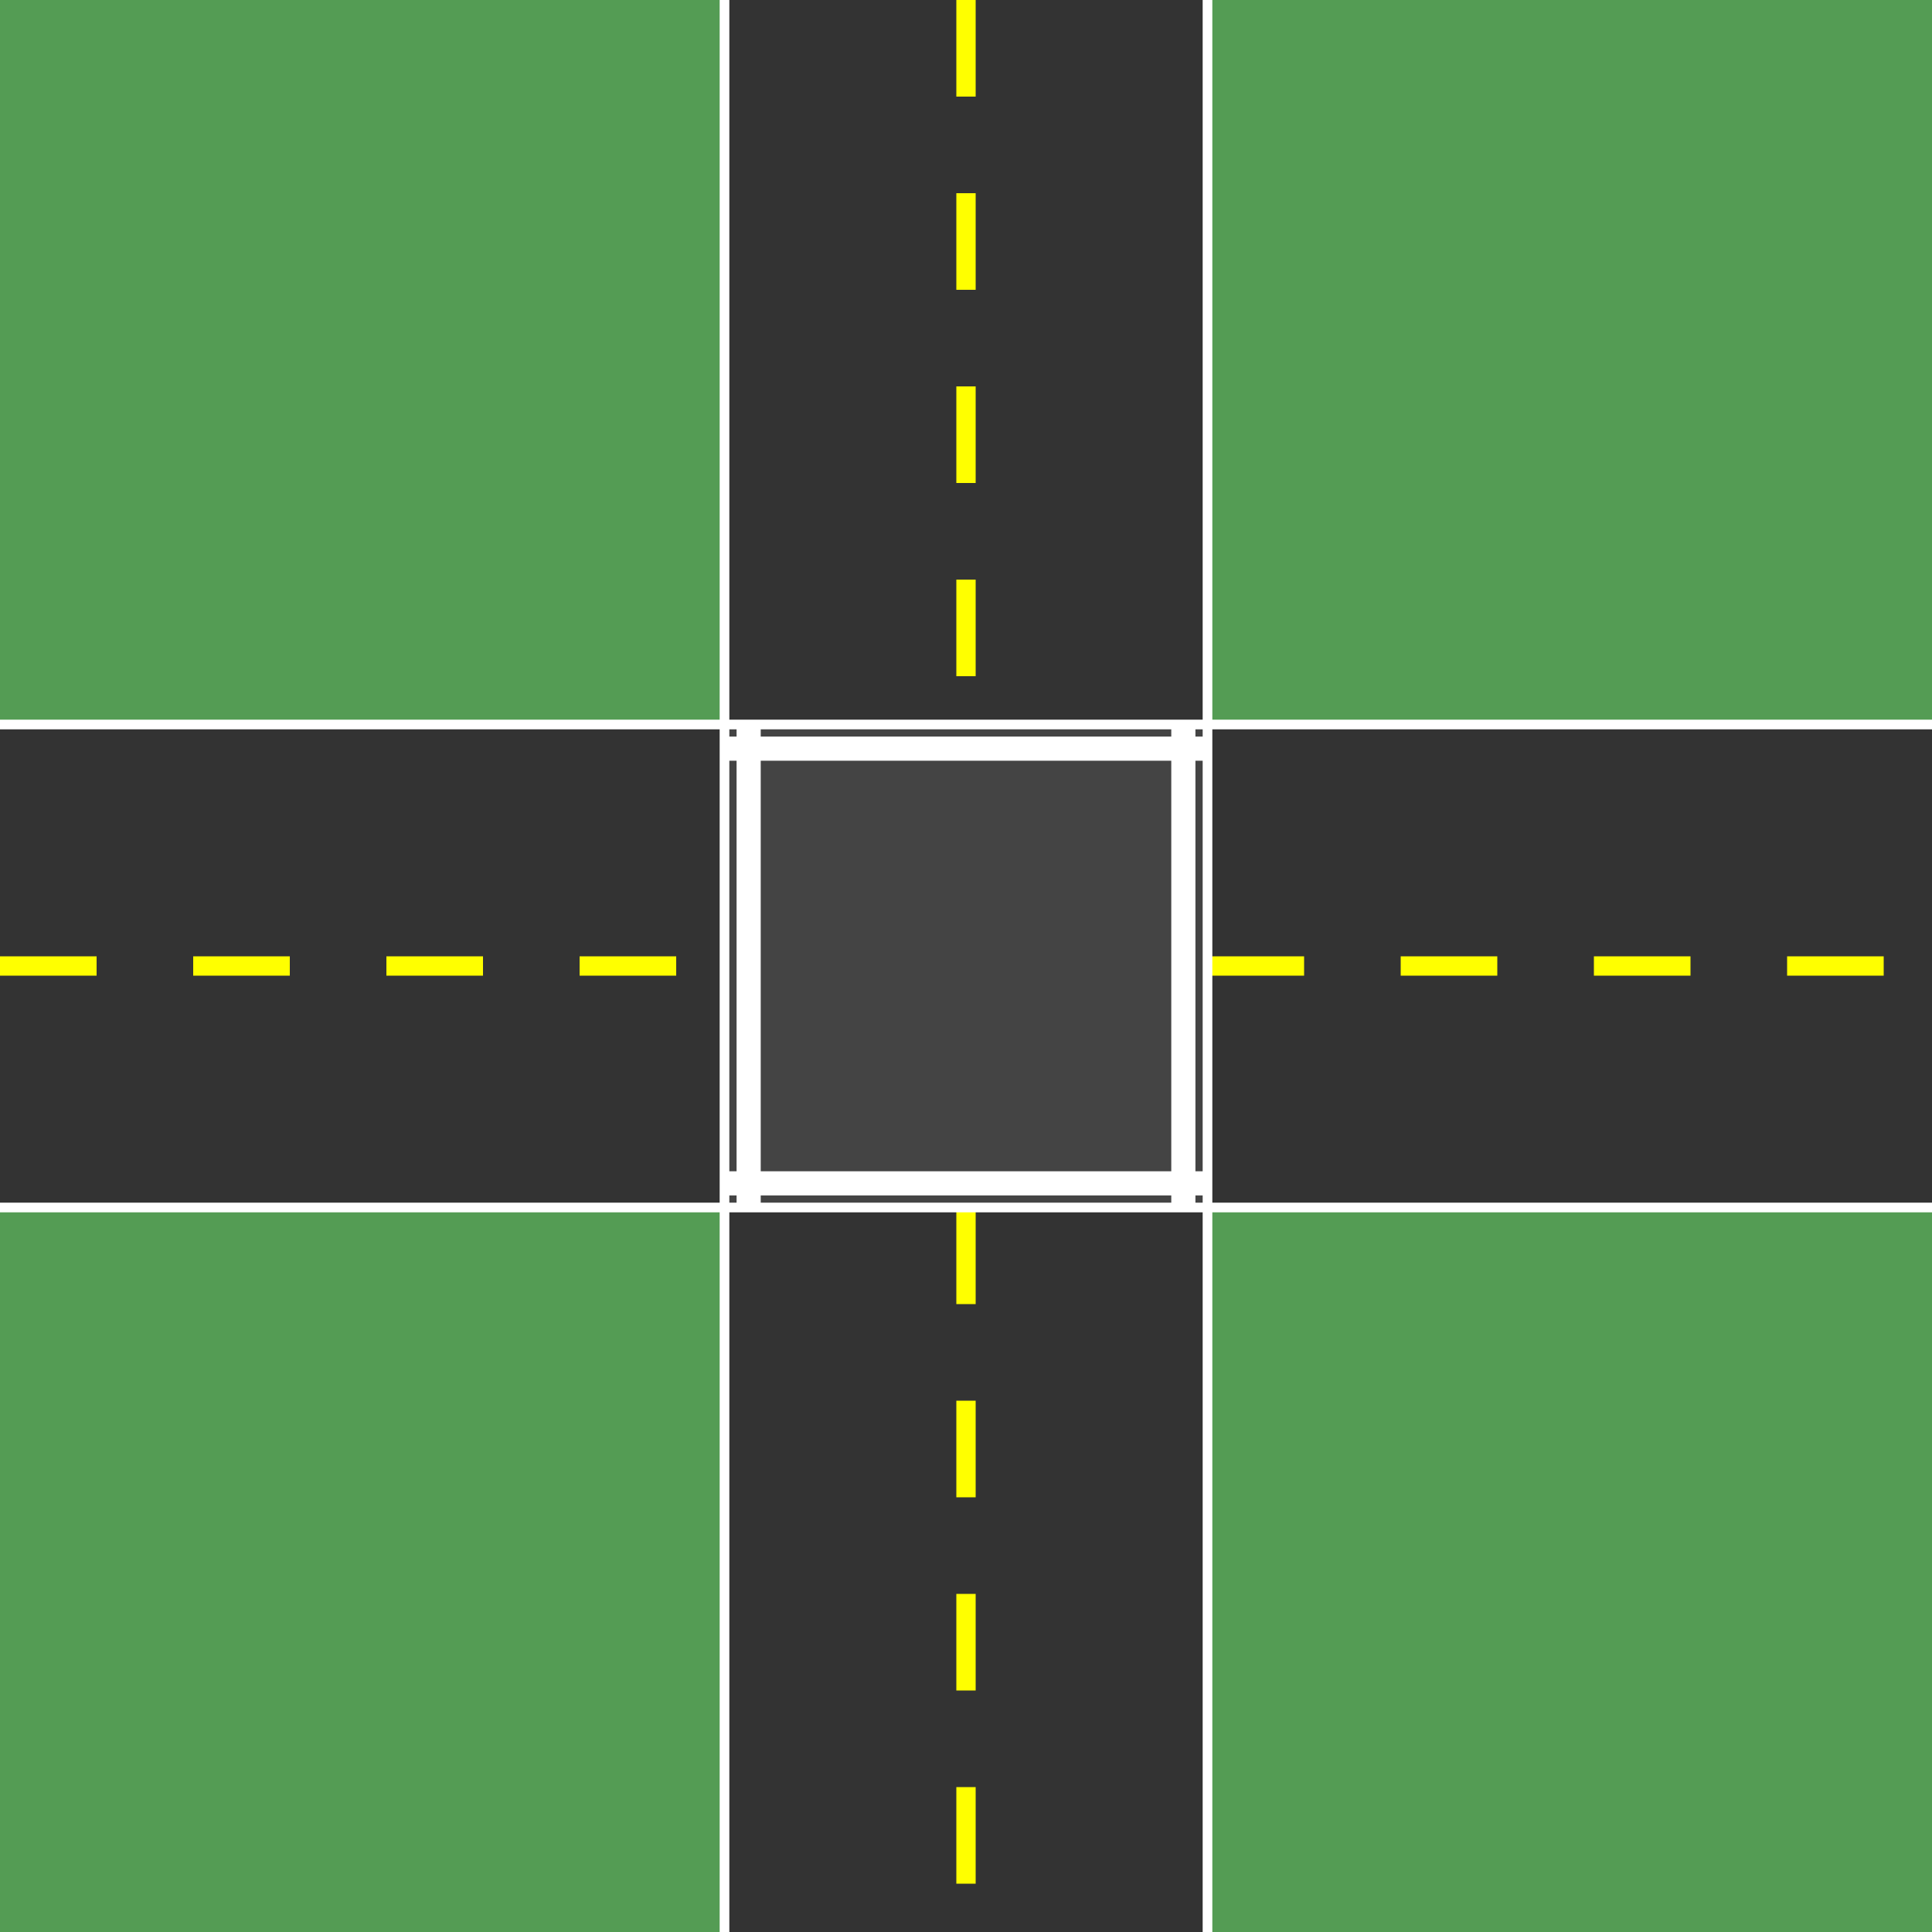
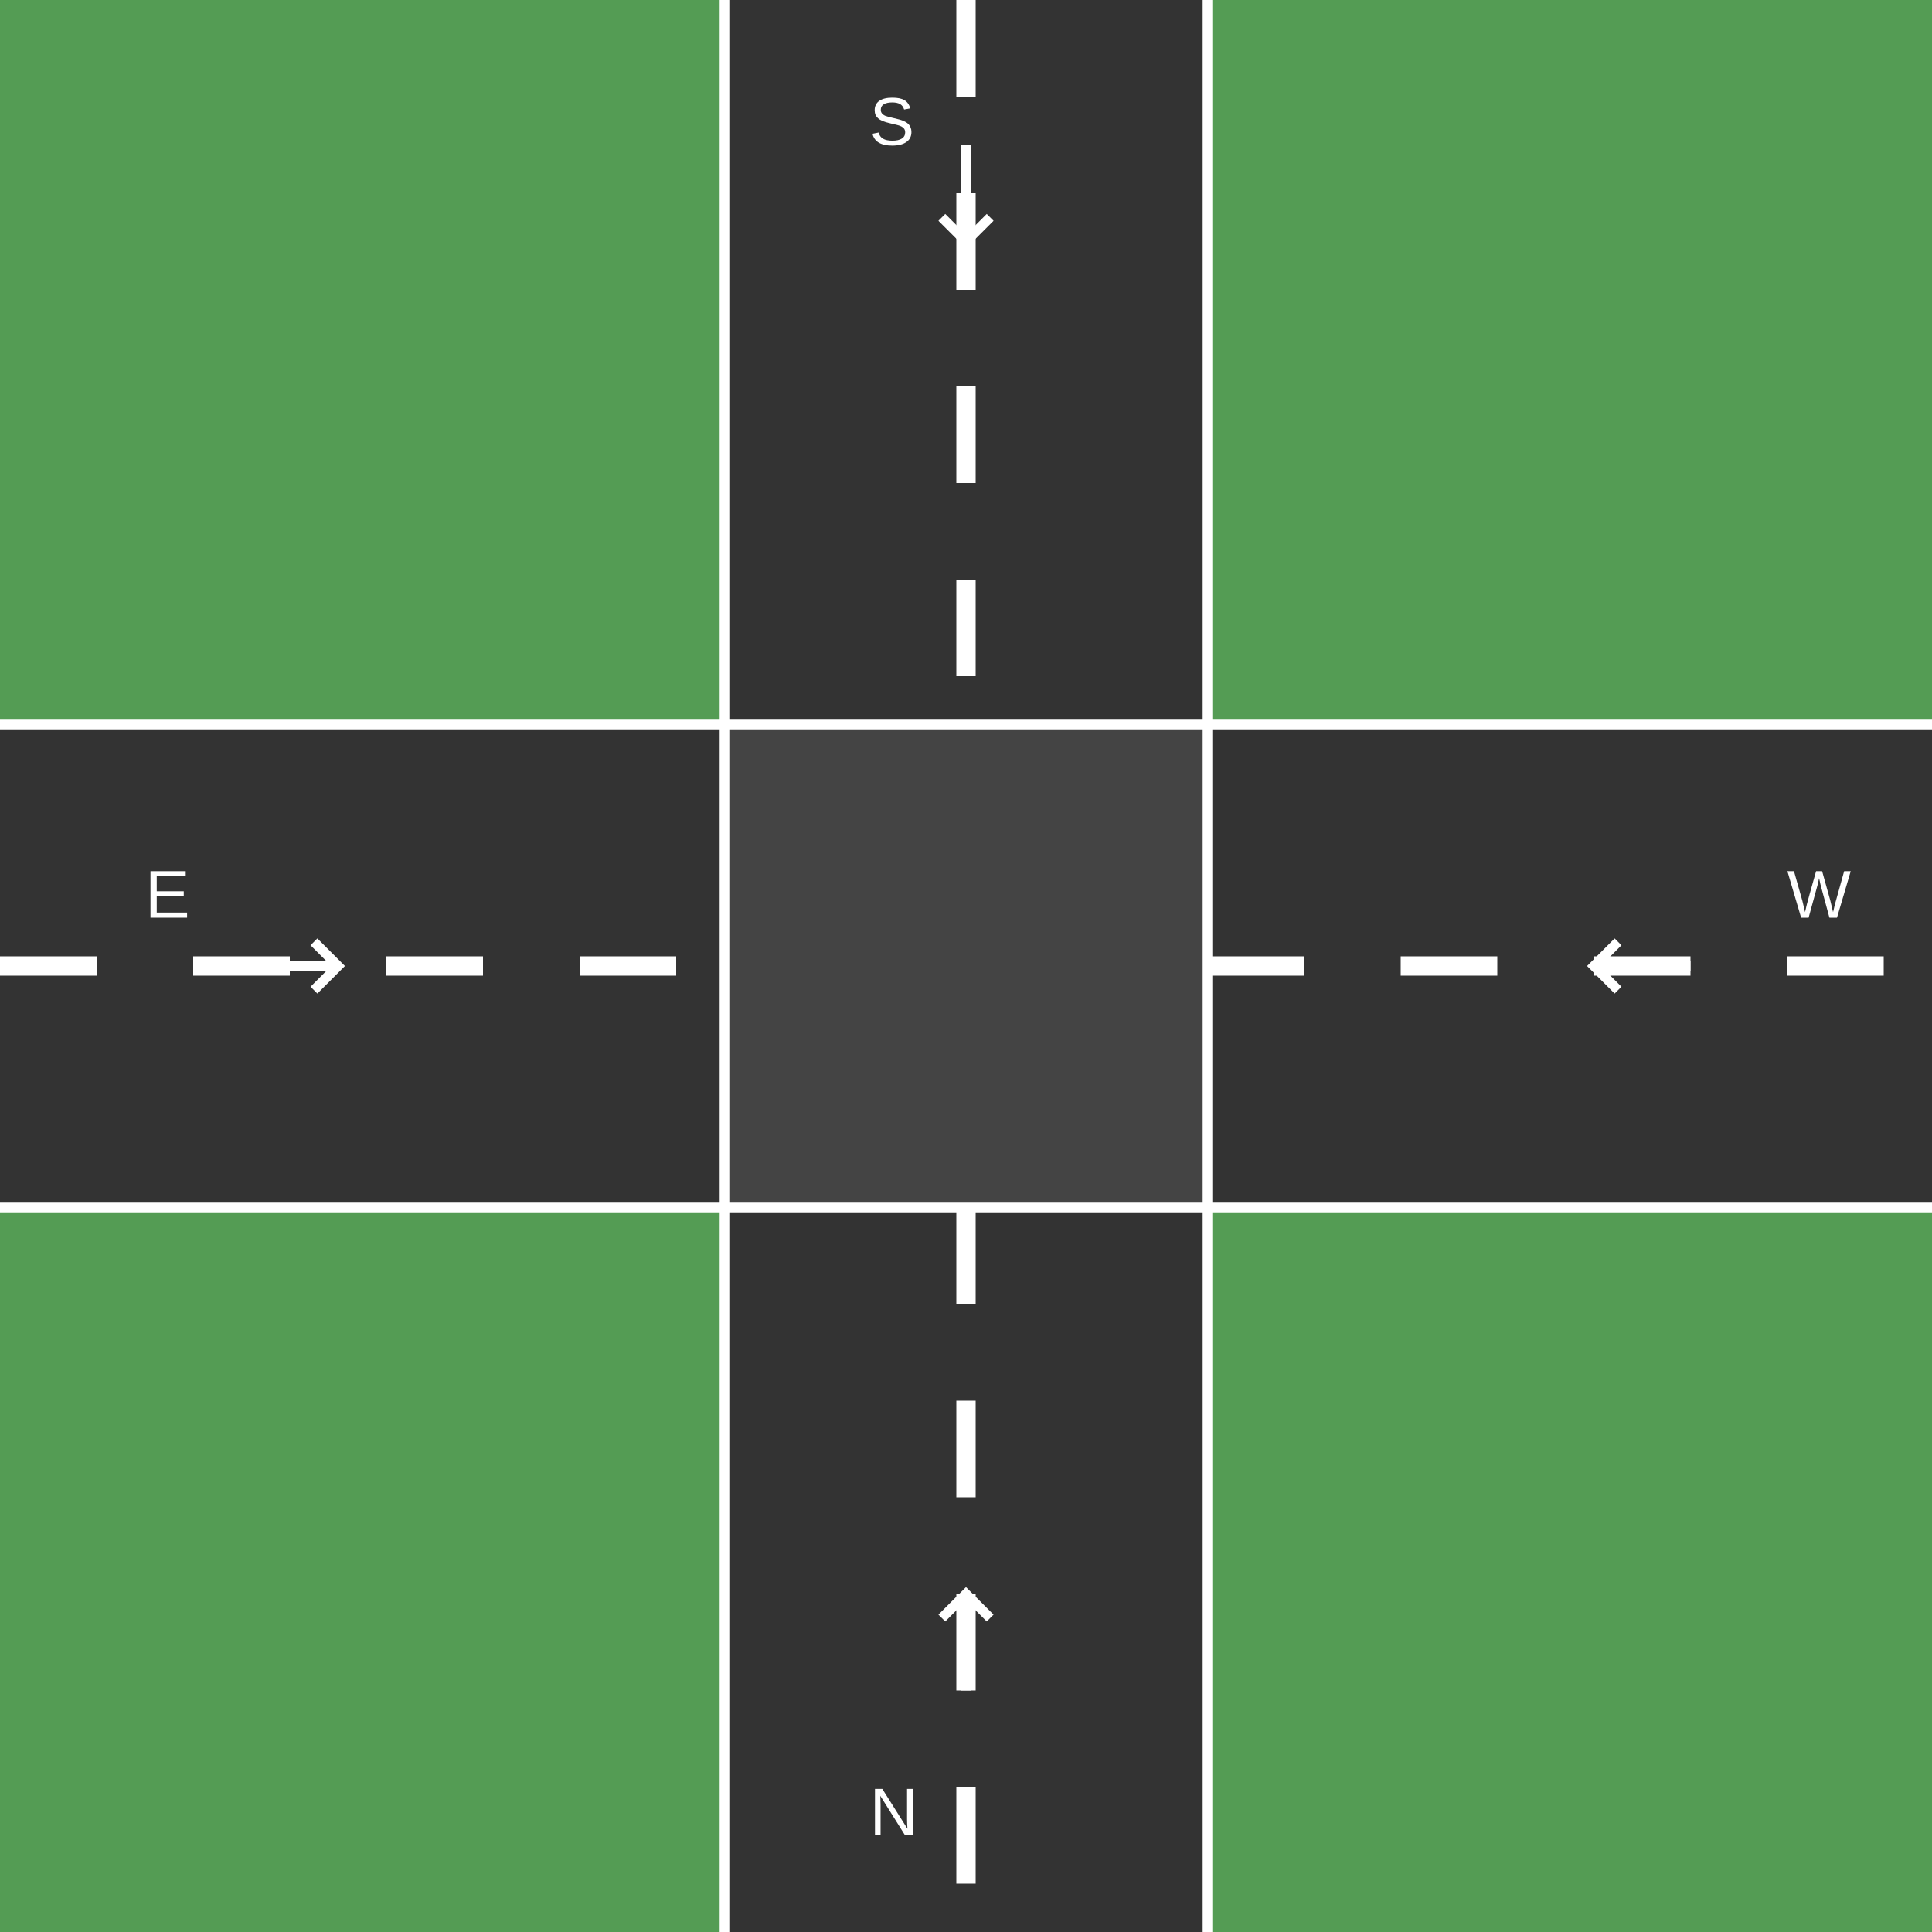
<svg xmlns="http://www.w3.org/2000/svg" viewBox="0 0 400 400">
  <rect x="0" y="0" width="400" height="400" fill="#7a7a7a" />
  <rect x="0" y="0" width="150" height="150" fill="#549c54" />
  <rect x="250" y="0" width="150" height="150" fill="#549c54" />
  <rect x="0" y="250" width="150" height="150" fill="#549c54" />
  <rect x="250" y="250" width="150" height="150" fill="#549c54" />
  <rect x="0" y="150" width="400" height="100" fill="#333333" />
  <rect x="150" y="0" width="100" height="400" fill="#333333" />
  <rect x="150" y="150" width="100" height="100" fill="#444444" />
-   <line x1="0" y1="200" x2="150" y2="200" stroke="#ffff00" stroke-width="4" stroke-dasharray="20,20" />
-   <line x1="250" y1="200" x2="400" y2="200" stroke="#ffff00" stroke-width="4" stroke-dasharray="20,20" />
-   <line x1="200" y1="0" x2="200" y2="150" stroke="#ffff00" stroke-width="4" stroke-dasharray="20,20" />
-   <line x1="200" y1="250" x2="200" y2="400" stroke="#ffff00" stroke-width="4" stroke-dasharray="20,20" />
+   <line x1="0" y1="200" x2="150" y2="200" stroke="#ffffff" stroke-width="4" stroke-dasharray="20,20" />
+   <line x1="250" y1="200" x2="400" y2="200" stroke="#ffffff" stroke-width="4" stroke-dasharray="20,20" />
+   <line x1="200" y1="0" x2="200" y2="150" stroke="#ffffff" stroke-width="4" stroke-dasharray="20,20" />
+   <line x1="200" y1="250" x2="200" y2="400" stroke="#ffffff" stroke-width="4" stroke-dasharray="20,20" />
  <line x1="0" y1="150" x2="400" y2="150" stroke="#ffffff" stroke-width="2" />
  <line x1="0" y1="250" x2="400" y2="250" stroke="#ffffff" stroke-width="2" />
  <line x1="150" y1="0" x2="150" y2="400" stroke="#ffffff" stroke-width="2" />
  <line x1="250" y1="0" x2="250" y2="400" stroke="#ffffff" stroke-width="2" />
-   <line x1="155" y1="150" x2="155" y2="250" stroke="#ffffff" stroke-width="5" />
-   <line x1="245" y1="150" x2="245" y2="250" stroke="#ffffff" stroke-width="5" />
-   <line x1="150" y1="155" x2="250" y2="155" stroke="#ffffff" stroke-width="5" />
-   <line x1="150" y1="245" x2="250" y2="245" stroke="#ffffff" stroke-width="5" />
+   <text x="180" y="380" font-family="Arial" font-size="14" fill="#ffffff">N</text>
+   <path d="M200,350 L200,330 M195,335 L200,330 L205,335" stroke="#ffffff" stroke-width="2" fill="none" />
+   <text x="180" y="30" font-family="Arial" font-size="14" fill="#ffffff">S</text>
+   <path d="M200,30 L200,50 M195,45 L200,50 L205,45" stroke="#ffffff" stroke-width="2" fill="none" />
+   <text x="30" y="190" font-family="Arial" font-size="14" fill="#ffffff">E</text>
+   <path d="M50,200 L70,200 M65,195 L70,200 L65,205" stroke="#ffffff" stroke-width="2" fill="none" />
+   <text x="370" y="190" font-family="Arial" font-size="14" fill="#ffffff">W</text>
+   <path d="M350,200 L330,200 M335,195 L330,200 L335,205" stroke="#ffffff" stroke-width="2" fill="none" />
</svg>
